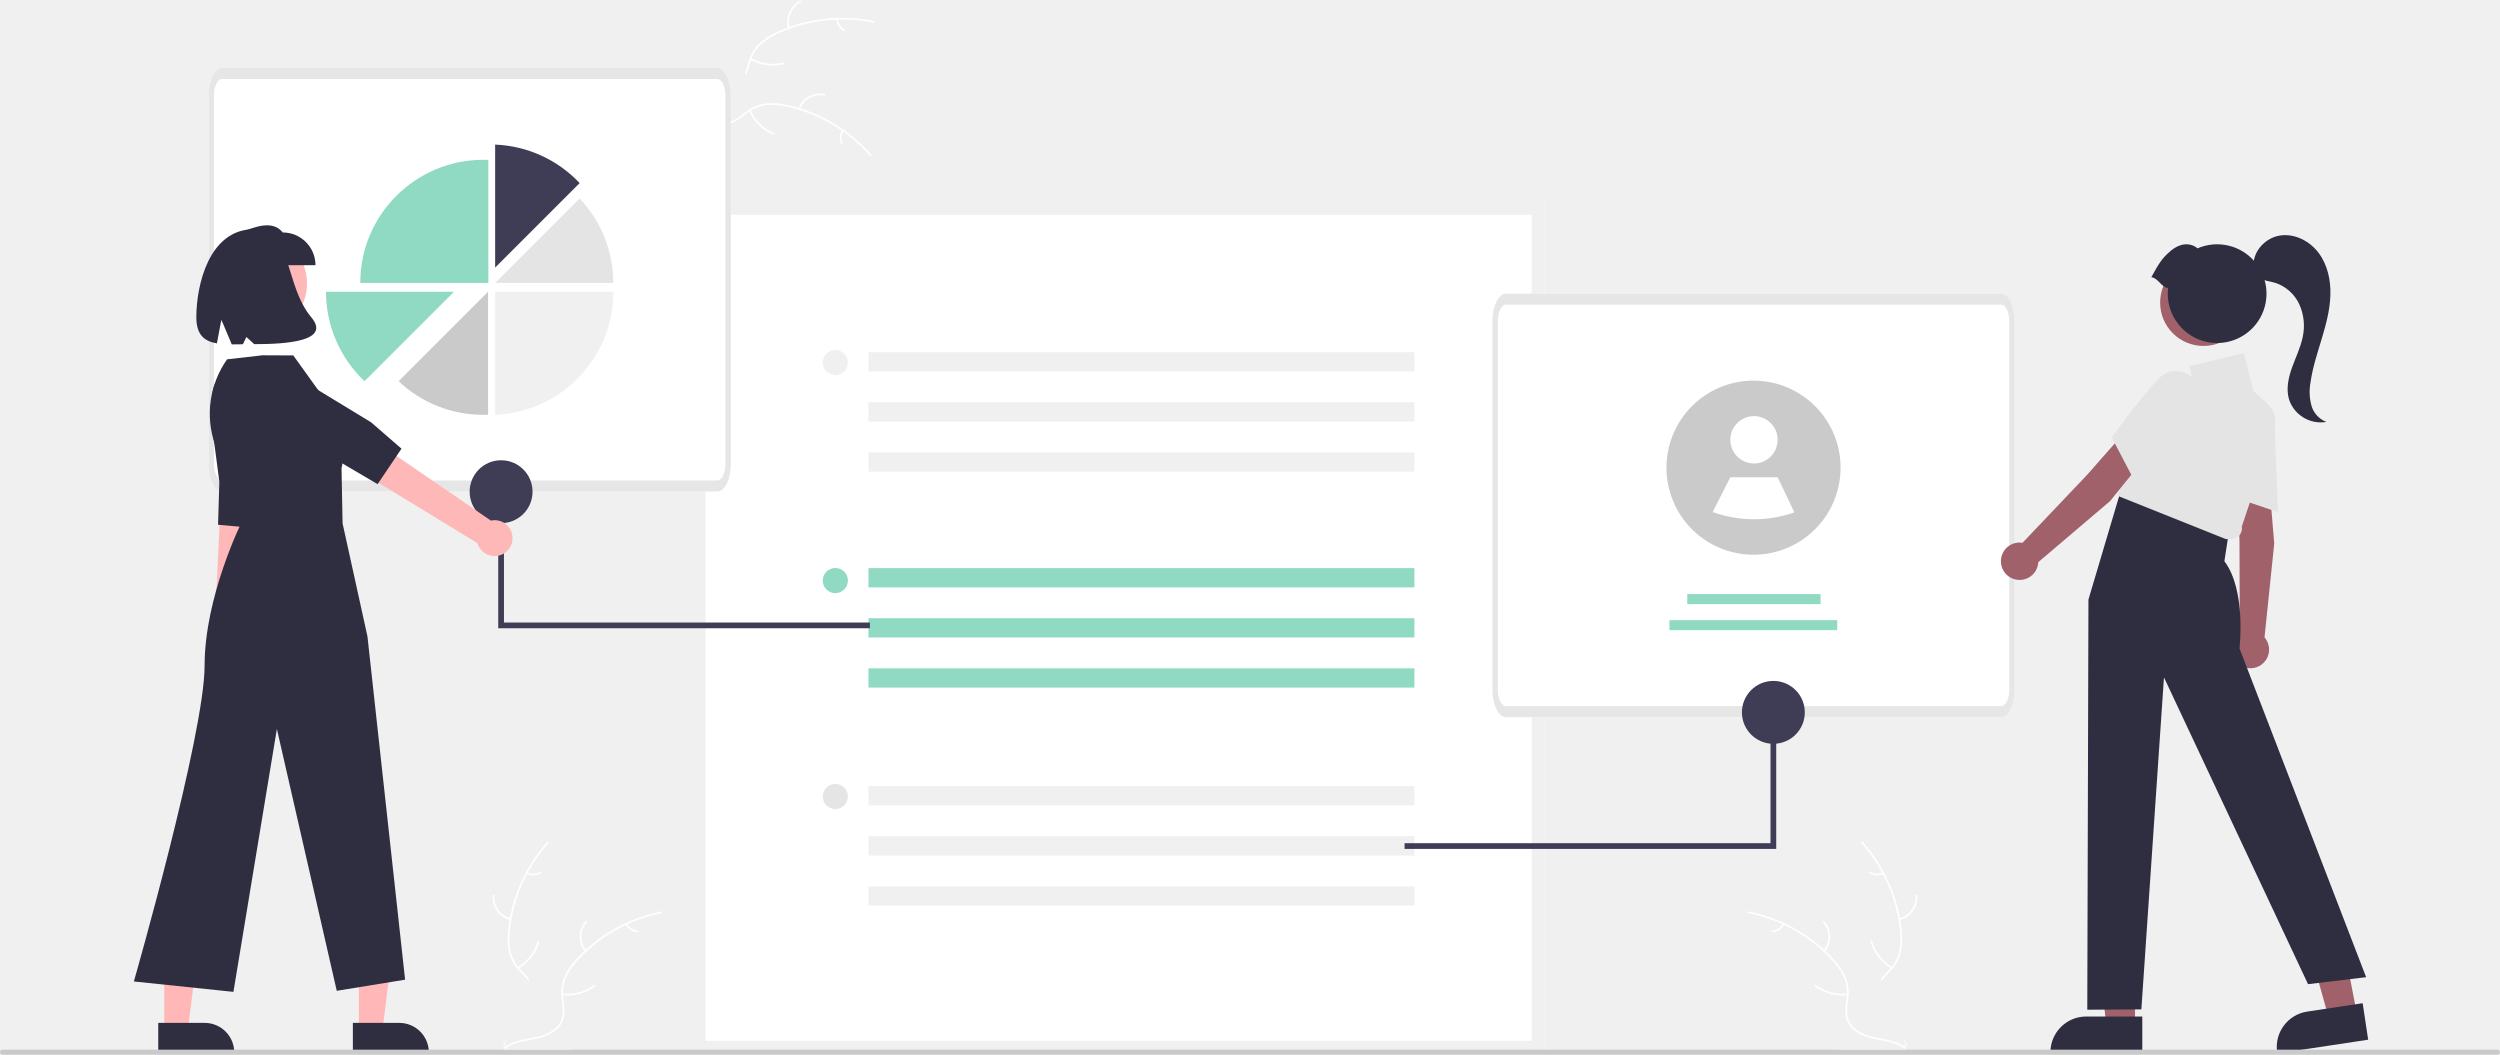
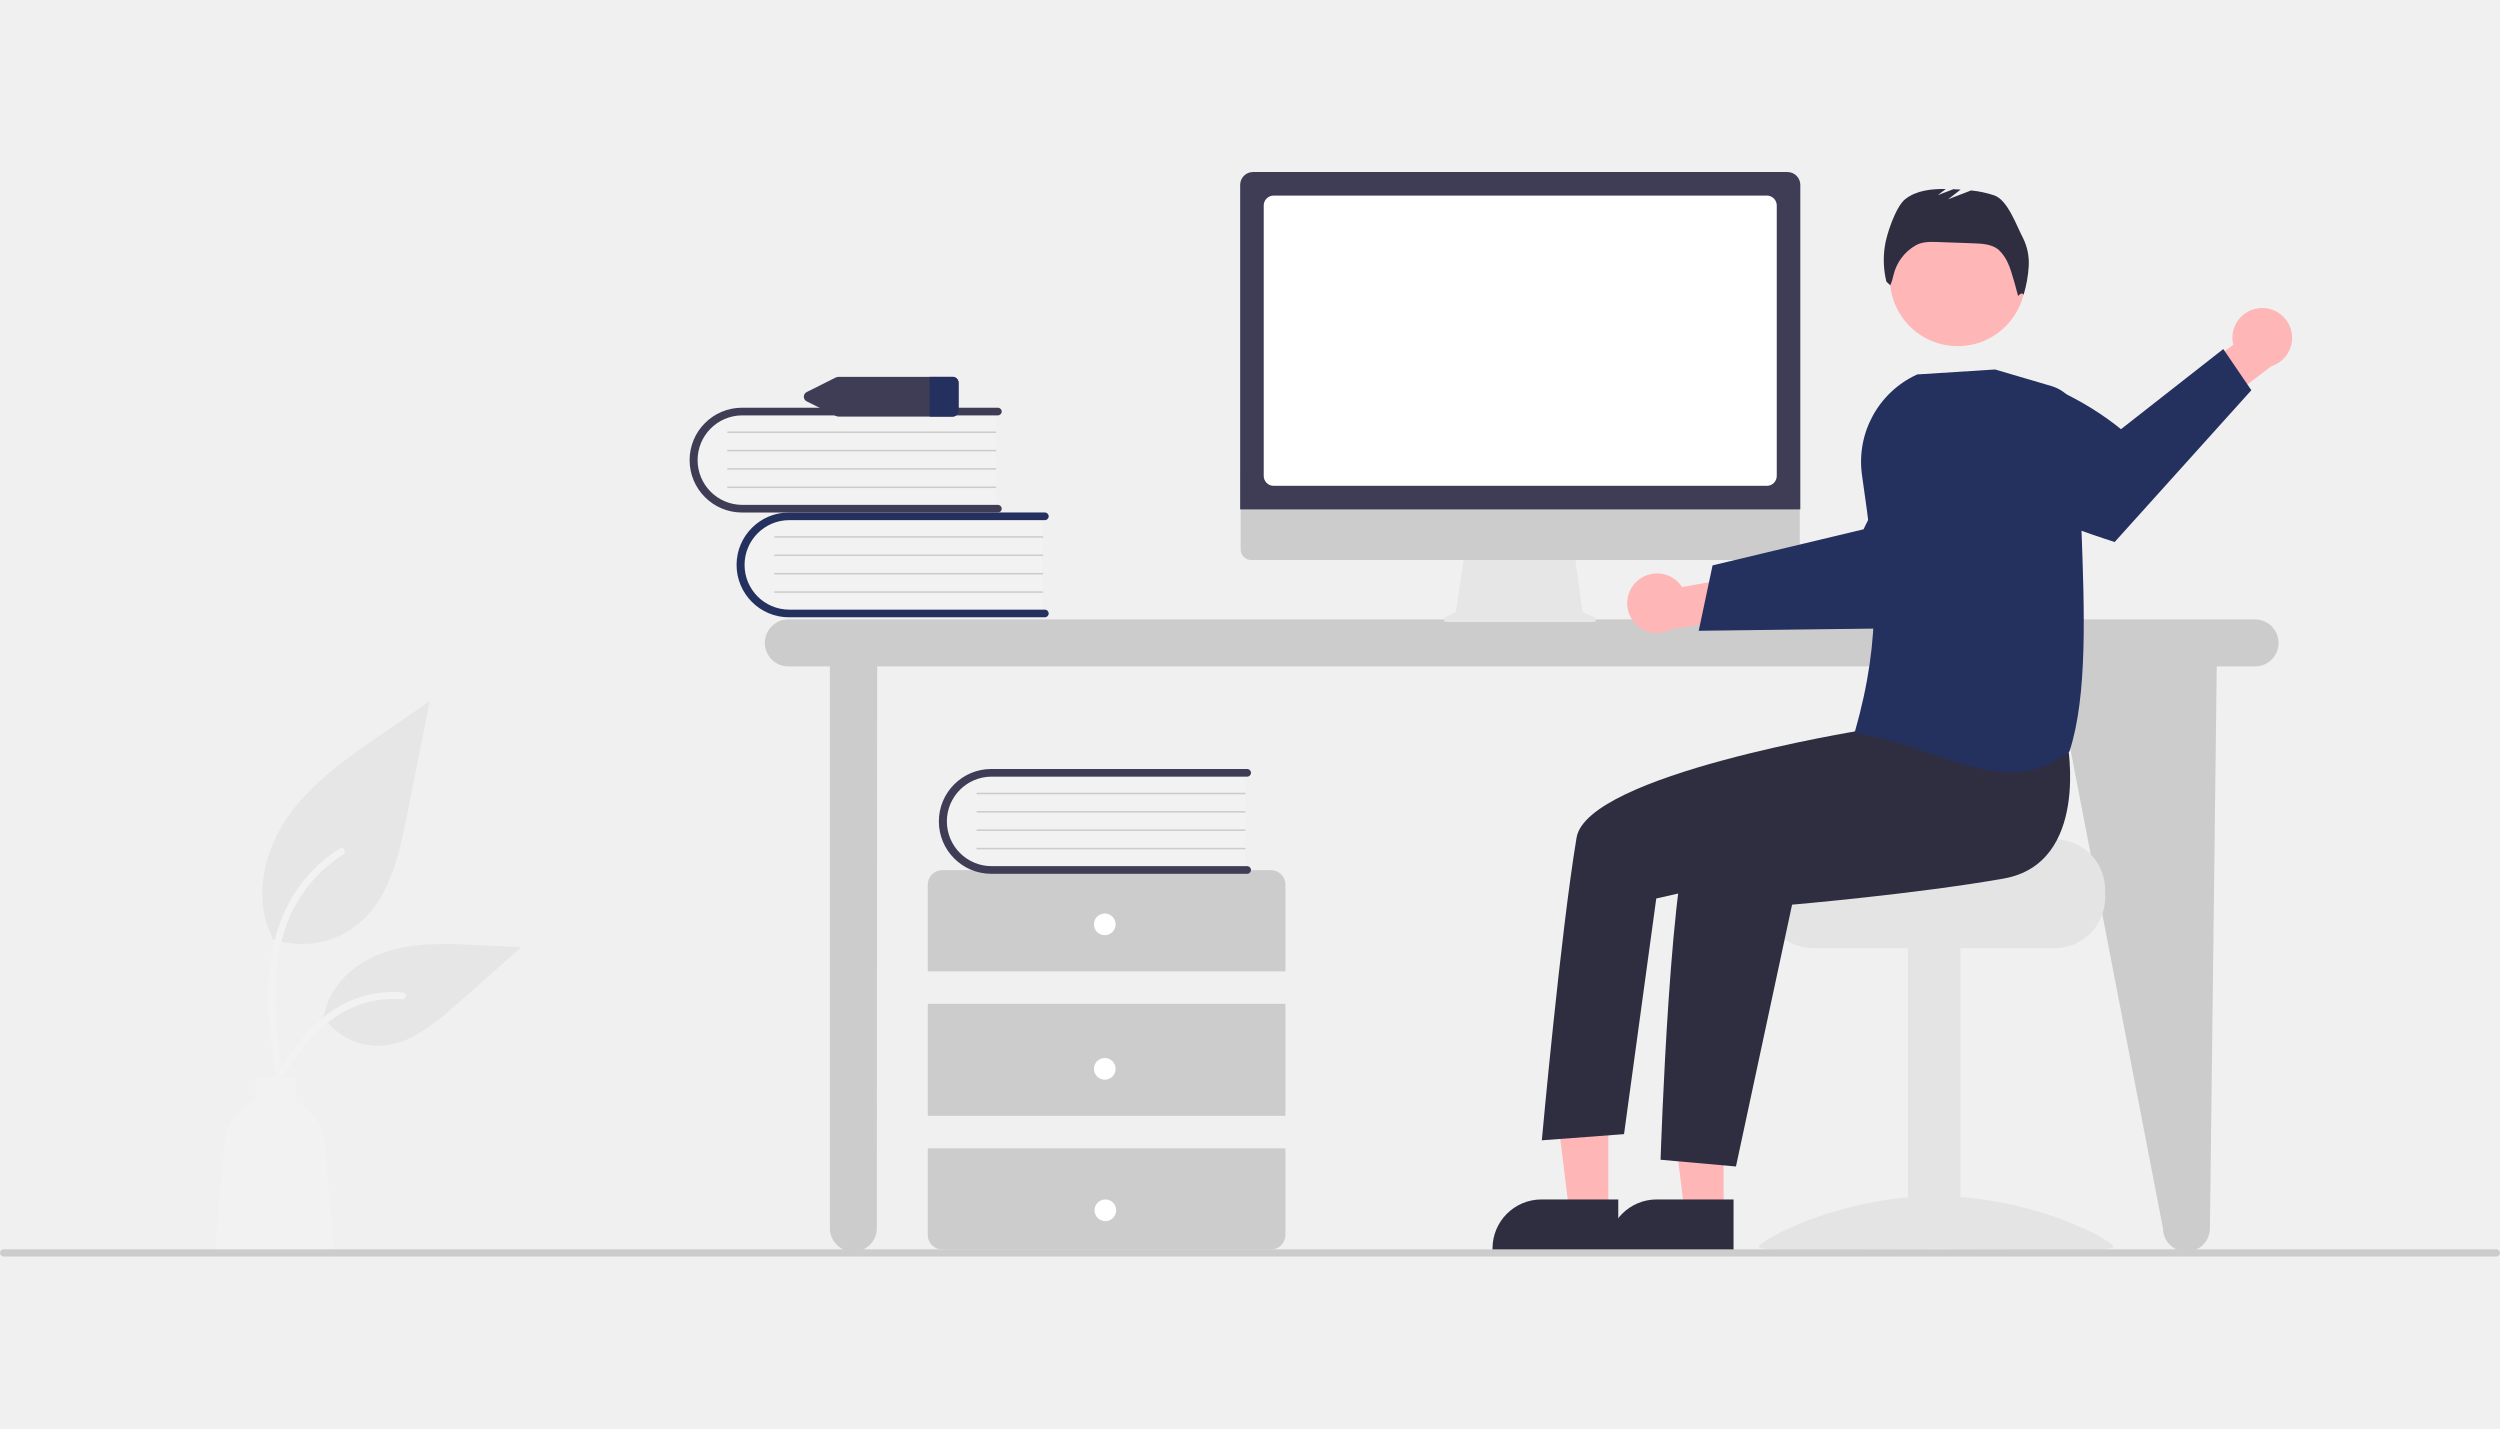
- <svg xmlns="http://www.w3.org/2000/svg" id="b54b47cf-9e38-428f-9cf7-3883409fb3f7" data-name="Layer 1" width="997" height="420.619" viewBox="0 0 997 420.619">
-   <path d="M405.689,243.604c14.478-6.132,32.627-5.457,44.472,4.882a72.442,72.442,0,0,0-43.053,24.903c-4.209,5.076-8.363,11.16-14.836,12.418-4.028.783-8.235-.565-11.674-2.804-3.438-2.239-6.237-5.312-8.995-8.35l-.96-.356C379.902,261.588,391.211,249.735,405.689,243.604Z" transform="translate(-101.5 -239.6907)" fill="#f0f0f0" />
-   <path d="M449.98,248.761a61.918,61.918,0,0,0-37.872,4.121,26.664,26.664,0,0,0-7.075,4.442,15.293,15.293,0,0,0-4.236,6.844c-.772,2.427-1.281,4.999-2.63,7.196a9.364,9.364,0,0,1-6.388,4.223c-3.231.618-6.491.037-9.66-.641-3.518-.753-7.16-1.591-10.736-.708-.433.107-.574-.572-.141-.678,6.222-1.536,12.239,1.885,18.465,1.577,2.905-.144,5.784-1.164,7.524-3.611,1.521-2.139,2.048-4.791,2.809-7.255a16.319,16.319,0,0,1,3.893-6.846,24.65,24.65,0,0,1,6.878-4.698,60.072,60.072,0,0,1,17.999-5.341,63.016,63.016,0,0,1,21.392.718c.436.09.212.747-.22.657Z" transform="translate(-101.5 -239.6907)" fill="#fff" />
-   <path d="M415.831,250.944a9.29,9.29,0,0,1,4.884-10.993c.402-.192.72.424.317.617a8.602,8.602,0,0,0-4.522,10.235c.128.427-.551.566-.678.141Z" transform="translate(-101.5 -239.6907)" fill="#fff" />
-   <path d="M401.026,262.886a17.905,17.905,0,0,0,12.93,1.759c.434-.105.574.573.141.678a18.624,18.624,0,0,1-13.451-1.858c-.39-.219-.008-.797.38-.58Z" transform="translate(-101.5 -239.6907)" fill="#fff" />
-   <path d="M435.681,247.289a5.258,5.258,0,0,0,2.714,4.187c.392.213.01.792-.38.58a5.893,5.893,0,0,1-3.012-4.625.358.358,0,0,1,.269-.41.348.348,0,0,1,.41.269Z" transform="translate(-101.5 -239.6907)" fill="#fff" />
-   <path d="M448.744,301.702c-.249-.126-.497-.253-.751-.376a69.251,69.251,0,0,0-10.417-4.204c-.275-.091-.556-.179-.833-.261a73.005,73.005,0,0,0-26.726-2.859,70.898,70.898,0,0,0-10.642,1.669c-4.833,1.14-9.984,2.761-14.77,2.252a12.161,12.161,0,0,1-1.487-.235l-12.833-22.19c-.004-.065-.013-.127-.017-.193l-.553-.863c.178-.055.363-.109.54-.164.103-.032.209-.06.311-.092.069-.02.139-.04.201-.062.023-.007.046-.013.064-.017.062-.022.121-.036.178-.055q1.553-.452,3.117-.884c.005-.003.005-.003.013-.001a104.245,104.245,0,0,1,24.329-3.936c.246-.007.497-.017.749-.014a67.652,67.652,0,0,1,11.021.646,59.809,59.809,0,0,1,5.938,1.167,49.734,49.734,0,0,1,14.301,6.106c8.805,5.529,15.744,13.812,18.096,23.802C448.632,301.192,448.689,301.443,448.744,301.702Z" transform="translate(-101.5 -239.6907)" fill="#f0f0f0" />
-   <path d="M448.434,301.815a61.918,61.918,0,0,0-32.72-19.511,26.664,26.664,0,0,0-8.324-.713,15.293,15.293,0,0,0-7.503,2.914c-2.078,1.473-4.033,3.22-6.432,4.162a9.364,9.364,0,0,1-7.643-.474c-2.952-1.452-5.206-3.878-7.327-6.328-2.356-2.719-4.759-5.581-8.146-7.029-.41-.175-.114-.802.296-.627,5.893,2.519,8.637,8.874,13.794,12.376,2.406,1.634,5.319,2.553,8.181,1.647,2.503-.792,4.52-2.592,6.611-4.101a16.319,16.319,0,0,1,7.23-3.123,24.65,24.65,0,0,1,8.321.39,60.072,60.072,0,0,1,17.587,6.572,63.016,63.016,0,0,1,16.648,13.453c.293.334-.28.724-.572.392Z" transform="translate(-101.5 -239.6907)" fill="#fff" />
-   <path d="M419.854,282.998a9.29,9.29,0,0,1,10.518-5.837c.437.089.319.772-.118.683a8.602,8.602,0,0,0-9.773,5.45c-.155.418-.781.12-.627-.296Z" transform="translate(-101.5 -239.6907)" fill="#fff" />
-   <path d="M400.843,283.619a17.905,17.905,0,0,0,9.265,9.189c.41.177.114.803-.296.627a18.624,18.624,0,0,1-9.621-9.582c-.18-.409.474-.641.652-.234Z" transform="translate(-101.5 -239.6907)" fill="#fff" />
-   <path d="M437.904,292.03a5.258,5.258,0,0,0-.354,4.977c.185.407-.469.638-.652.234a5.893,5.893,0,0,1,.38-5.507.358.358,0,0,1,.461-.166.348.348,0,0,1,.166.461Z" transform="translate(-101.5 -239.6907)" fill="#fff" />
-   <polygon points="851.45 409.096 840.089 409.096 834.684 365.272 851.452 365.273 851.45 409.096" fill="#a0616a" />
-   <path d="M955.848,659.8l-36.635-.001v-.463a14.26,14.26,0,0,1,14.259-14.259h.001l22.375.001Z" transform="translate(-101.5 -239.6907)" fill="#2f2e41" />
-   <polygon points="939.916 404.178 928.682 405.876 916.787 363.353 931.514 360.847 939.916 404.178" fill="#a0616a" />
-   <path d="M1045.927,654.325l-36.223,5.475-.069-.458a14.26,14.26,0,0,1,11.967-16.23l.001-0,22.124-3.344Z" transform="translate(-101.5 -239.6907)" fill="#2f2e41" />
-   <path d="M717.34,659.8H377.849v-339.491H717.34Z" transform="translate(-101.5 -239.6907)" fill="#fff" />
-   <path d="M717.34,659.8H377.849v-339.491H717.34Zm-334.475-5.016H712.324V325.325H382.865Z" transform="translate(-101.5 -239.6907)" fill="#f0f0f0" />
-   <rect x="346.347" y="226.561" width="217.726" height="7.686" fill="#90dac3" />
-   <rect x="346.347" y="246.545" width="217.726" height="7.686" fill="#90dac3" />
-   <rect x="346.347" y="266.528" width="217.726" height="7.686" fill="#90dac3" />
-   <circle cx="333.131" cy="231.53" r="5.016" fill="#90dac3" />
-   <rect x="346.347" y="140.454" width="217.726" height="7.686" fill="#f0f0f0" />
-   <rect x="346.347" y="160.437" width="217.726" height="7.686" fill="#f0f0f0" />
-   <rect x="346.347" y="180.421" width="217.726" height="7.686" fill="#f0f0f0" />
-   <circle cx="333.131" cy="144.587" r="5.016" fill="#f0f0f0" />
-   <rect x="346.347" y="313.505" width="217.726" height="7.686" fill="#f0f0f0" />
-   <rect x="346.347" y="333.488" width="217.726" height="7.686" fill="#f0f0f0" />
-   <rect x="346.347" y="353.471" width="217.726" height="7.686" fill="#f0f0f0" />
-   <circle cx="333.131" cy="317.638" r="5.016" fill="#e5e5e5" />
-   <path id="a663a212-5a7a-4ecb-8a2f-6fa6ae0edb66" data-name="Path 138" d="M899.578,525.691H702.044c-2.959-.008-5.358-4.913-5.362-10.97V367.766c0-6.056,2.402-10.96,5.362-10.97H899.578c2.959.008,5.358,4.913,5.362,10.97V514.719C904.936,520.775,902.533,525.683,899.578,525.691Z" transform="translate(-101.5 -239.6907)" fill="#fff" />
-   <path id="a98f1666-d830-4ea5-aaaf-8bede3f0142e" data-name="Path 138" d="M899.578,525.691H702.044c-2.959-.008-5.358-4.913-5.362-10.97V367.766c0-6.056,2.402-10.96,5.362-10.97H899.578c2.959.008,5.358,4.913,5.362,10.97V514.719C904.936,520.775,902.533,525.683,899.578,525.691ZM702.044,361.184c-1.776,0-3.215,2.949-3.218,6.582v146.953c0,3.633,1.441,6.579,3.218,6.582H899.578c1.776,0,3.215-2.948,3.218-6.582V367.766c0-3.633-1.441-6.579-3.218-6.582Z" transform="translate(-101.5 -239.6907)" fill="#e6e6e6" />
-   <rect x="672.885" y="236.928" width="53.171" height="3.996" fill="#90dac3" />
-   <rect x="665.77" y="247.313" width="66.916" height="3.996" fill="#90dac3" />
-   <path d="M835.529,426.205a34.731,34.731,0,0,1-51.18,30.575l-.007-.007a34.72,34.72,0,1,1,51.187-30.569Z" transform="translate(-101.5 -239.6907)" fill="#cacaca" />
-   <circle cx="699.488" cy="175.391" r="9.438" fill="#fff" />
-   <path d="M817.103,444.021a48.645,48.645,0,0,1-32.577-.126l-.007-.005,7.031-13.879h18.876Z" transform="translate(-101.5 -239.6907)" fill="#fff" />
-   <polygon points="560.144 338.547 708.36 338.547 708.36 273.559 706.079 273.559 706.079 336.266 560.144 336.266 560.144 338.547" fill="#3f3d56" />
-   <circle cx="707.22" cy="284.089" r="12.541" fill="#3f3d56" />
-   <path id="afd00def-263c-4571-9f5d-7c41b30310dc" data-name="Path 138" d="M387.578,435.691H190.044c-2.959-.008-5.358-4.913-5.362-10.97V277.766c0-6.056,2.402-10.96,5.362-10.97H387.578c2.959.008,5.358,4.913,5.362,10.97V424.719C392.936,430.775,390.533,435.683,387.578,435.691Z" transform="translate(-101.5 -239.6907)" fill="#fff" />
-   <path id="e92130d0-80d8-429c-a3ca-73c1ffe05a6e" data-name="Path 138" d="M387.578,435.691H190.044c-2.959-.008-5.358-4.913-5.362-10.97V277.766c0-6.056,2.402-10.96,5.362-10.97H387.578c2.959.008,5.358,4.913,5.362,10.97V424.719C392.936,430.775,390.533,435.683,387.578,435.691ZM190.044,271.184c-1.776,0-3.215,2.949-3.218,6.582v146.953c0,3.633,1.441,6.579,3.218,6.582H387.578c1.776,0,3.215-2.948,3.218-6.582V277.766c0-3.633-1.441-6.579-3.218-6.582Z" transform="translate(-101.5 -239.6907)" fill="#e6e6e6" />
-   <path d="M332.664,312.705a48.949,48.949,0,0,0-33.701-15.35v49.051Z" transform="translate(-101.5 -239.6907)" fill="#3f3d56" />
-   <path d="M332.664,318.813l-33.701,33.701h47.098A48.923,48.923,0,0,0,332.664,318.813Z" transform="translate(-101.5 -239.6907)" fill="#e4e4e4" />
-   <path d="M346.111,356.038a49.226,49.226,0,0,1-.845,9.113c-.044.238-.09.473-.138.709a48.694,48.694,0,0,1-5.682,14.889c-.143.248-.291.495-.44.738v.002A49.246,49.246,0,0,1,329.148,393.152c-.192.168-.384.333-.578.495a48.88,48.88,0,0,1-29.608,11.441V356.038Z" transform="translate(-101.5 -239.6907)" fill="#f0f0f0" />
-   <path d="M294.198,405.131c.652,0,1.3-.017,1.946-.042v-49.053l-35.673,35.673A48.924,48.924,0,0,0,294.198,405.131Z" transform="translate(-101.5 -239.6907)" fill="#cacaca" />
-   <path d="M294.265,303.419a49.094,49.094,0,0,0-49.094,49.094h51.091V303.463C295.599,303.437,294.934,303.419,294.265,303.419Z" transform="translate(-101.5 -239.6907)" fill="#90dac3" />
-   <path d="M282.552,356.038l-10.322,10.322-.338.338-.007.007-9.001,8.999-.342.342-9.725,9.725-.342.342v.002l-5.597,5.594a48.953,48.953,0,0,1-15.368-35.671Z" transform="translate(-101.5 -239.6907)" fill="#90dac3" />
-   <polygon points="346.913 250.547 198.698 250.547 198.698 185.559 200.978 185.559 200.978 248.266 346.913 248.266 346.913 250.547" fill="#3f3d56" />
-   <circle cx="199.838" cy="196.089" r="12.541" fill="#3f3d56" />
-   <path d="M1006.385,431.608l-12.615,3.305.839,20.453.104,37.238a7.463,7.463,0,1,0,9.877,1.241l3.877-37.374Z" transform="translate(-101.5 -239.6907)" fill="#a0616a" />
-   <path d="M1009.915,443.906l-18.439-6.209-.043-.278c-.027-.175-2.732-17.639-2.699-29.62a9.18,9.18,0,0,1,3.06-7.099,9.628,9.628,0,0,1,10.422-1.676,10.298,10.298,0,0,1,6.366,9.158Z" transform="translate(-101.5 -239.6907)" fill="#e4e4e4" />
-   <path d="M975.611,442.192l-28.203-7.3-13.037,43.907-.463,163.569,21.567-.135,9.015-132.389,57.458,122.329,23.168-2.78L994.609,498.26s2.78-23.168-6.024-34.753l1.853-12.048Z" transform="translate(-101.5 -239.6907)" fill="#2f2e41" />
-   <path d="M991.274,454.703l-2.134-.033-43.341-17.324,20.735-46.181,9.844,1.789-1.792-7.169,21.752-5.317,3.785,15.138,5.585,5.076a9.819,9.819,0,0,1,2.708,10.363l-12.864,38.594a4.337,4.337,0,0,1-4.276,5.064Z" transform="translate(-101.5 -239.6907)" fill="#e4e4e4" />
-   <path d="M958.679,420.123l-11.402-6.329-13.527,15.363-25.658,26.988a7.463,7.463,0,1,0,6.281,7.722l28.63-24.335Z" transform="translate(-101.5 -239.6907)" fill="#a0616a" />
-   <path d="M952.732,431.451l-9.037-17.23.161-.231c.101-.145,10.215-14.638,18.518-23.275a9.18,9.18,0,0,1,7.117-3.017,9.633,9.633,0,0,1,8.691,5.99,10.297,10.297,0,0,1-1.727,11.018Z" transform="translate(-101.5 -239.6907)" fill="#e4e4e4" />
-   <circle cx="878.743" cy="120.678" r="17.283" fill="#a0616a" />
-   <path d="M959.446,350.235c2.906-5.203,4.018-7.376,7.766-10.54,3.314-2.798,7.39-3.62,10.677-.969a19.688,19.688,0,1,1-11.88,18.072,19.851,19.851,0,0,1,.134-2.226C963.286,354.171,962.304,350.636,959.446,350.235Z" transform="translate(-101.5 -239.6907)" fill="#2f2e41" />
-   <path d="M195.092,501.322a6.492,6.492,0,0,0,1.546-9.835l8.437-84.666-14.088.935-3.903,83.37a6.528,6.528,0,0,0,8.008,10.196Z" transform="translate(-101.5 -239.6907)" fill="#ffb8b8" />
-   <path d="M185.279,403.686l3.694,28.072-.513,17.205,15.495,1.419,3.105-14.31,1.711-37.884a11.305,11.305,0,0,0-9.988-11.74h0a11.305,11.305,0,0,0-12.513,9.747Z" transform="translate(-101.5 -239.6907)" fill="#2f2e41" />
-   <polygon points="143.119 410.998 152.518 410.998 156.989 374.744 143.117 374.744 143.119 410.998" fill="#ffb7b7" />
-   <path d="M242.221,647.62l18.511-.001h.001a11.797,11.797,0,0,1,11.796,11.796v.383l-30.307.001Z" transform="translate(-101.5 -239.6907)" fill="#2f2e41" />
-   <polygon points="65.508 410.998 74.907 410.998 79.378 374.744 65.506 374.744 65.508 410.998" fill="#ffb7b7" />
-   <path d="M164.61,647.62l18.511-.001h.001a11.797,11.797,0,0,1,11.796,11.796v.383l-30.307.001Z" transform="translate(-101.5 -239.6907)" fill="#2f2e41" />
-   <circle cx="102.058" cy="113.036" r="20.378" fill="#ffb8b8" />
-   <path d="M206.191,381.378l-14.142,1.616,0,0a37.633,37.633,0,0,0-4.812,33.982l10.671,30.87s-14.813,29.696-14.813,57.268-28.211,125.988-28.211,125.988L194.593,635.244l17.327-104.841,23.877,104.419,27.258-4.437L248.041,493.48l-9.92-45.061-.423-21.975s4.218-16.489-6.339-27.046l-12.889-17.96Z" transform="translate(-101.5 -239.6907)" fill="#2f2e41" />
-   <path d="M305.888,453.971a7.114,7.114,0,0,0-8.635-6.665l-76.902-52.697-6.522,14.028L291.875,456.296a7.152,7.152,0,0,0,14.013-2.324Z" transform="translate(-101.5 -239.6907)" fill="#ffb8b8" />
-   <path d="M206.912,411.977l28.917,11.236,16.26,9.554,9.524-14.14-12.113-10.52-35.497-21.596a12.387,12.387,0,0,0-16.54,3.414l0,0a12.387,12.387,0,0,0,2.775,17.156Z" transform="translate(-101.5 -239.6907)" fill="#2f2e41" />
-   <path d="M227.313,345.449H197.367V332.396c6.573-2.611,13.004-4.832,16.892,0a13.053,13.053,0,0,1,13.053,13.053Z" transform="translate(-101.5 -239.6907)" fill="#2f2e41" />
-   <path d="M202.709,331.092c-17.902.079-22.913,22.439-22.913,35.099,0,7.06,3.193,9.585,8.21,10.439l1.772-9.45,4.15,9.856c1.409.007,2.89-.02,4.425-.049l1.407-2.897,3.138,2.845c12.567.019,30.829-1.103,22.724-10.745C214.764,353.274,218.313,331.023,202.709,331.092Z" transform="translate(-101.5 -239.6907)" fill="#2f2e41" />
-   <path d="M1023.278,401.362a20.994,20.994,0,0,1-.346-9.178c.835-5.886,2.713-11.563,4.432-17.254,1.718-5.691,3.293-11.494,3.492-17.435.198-5.941-1.09-12.1-4.632-16.874-3.543-4.774-9.583-7.902-15.459-7.004-5.615.858-10.518,5.922-10.547,11.541-1.005,1.819.293,4.302,2.142,5.381,1.939,1.131,4.277,1.282,6.428,1.925a16.115,16.115,0,0,1,9.657,8.547,20.834,20.834,0,0,1,1.4,12.977c-.847,4.229-2.796,8.142-4.256,12.2-1.461,4.058-2.438,8.513-1.264,12.663a13.336,13.336,0,0,0,14.946,9.107A9.846,9.846,0,0,1,1023.278,401.362Z" transform="translate(-101.5 -239.6907)" fill="#2f2e41" />
-   <path d="M1097.5,660.309h-995a1,1,0,0,1,0-2h995a1,1,0,0,1,0,2Z" transform="translate(-101.5 -239.6907)" fill="#cacaca" />
-   <path d="M870.464,611.694c-1.94-15.603-11.61-30.976-26.49-36.054a72.442,72.442,0,0,1-.004,49.736c-2.287,6.185-5.474,12.826-3.323,19.06,1.338,3.879,4.612,6.846,8.271,8.702,3.66,1.856,7.721,2.74,11.731,3.607l.789.653C867.806,643.021,872.404,627.297,870.464,611.694Z" transform="translate(-101.5 -239.6907)" fill="#f0f0f0" />
-   <path d="M843.826,575.935a61.918,61.918,0,0,1,15.393,34.848,26.664,26.664,0,0,1-.303,8.349,15.293,15.293,0,0,1-3.804,7.093c-1.714,1.884-3.686,3.612-4.913,5.879a9.364,9.364,0,0,0-.457,7.644c1.083,3.106,3.218,5.638,5.391,8.041,2.413,2.668,4.962,5.402,5.988,8.94.124.429.782.211.658-.217-1.785-6.155-7.76-9.651-10.609-15.195-1.33-2.587-1.888-5.59-.641-8.321,1.09-2.388,3.122-4.172,4.874-6.064a16.319,16.319,0,0,0,3.977-6.797,24.65,24.65,0,0,0,.623-8.306,60.071,60.071,0,0,0-4.387-18.255,63.016,63.016,0,0,0-11.331-18.159c-.296-.332-.753.19-.459.52Z" transform="translate(-101.5 -239.6907)" fill="#fff" />
-   <path d="M859.032,606.589a9.29,9.29,0,0,0,7.071-9.731c-.035-.444-.728-.41-.692.035a8.602,8.602,0,0,1-6.596,9.039c-.434.103-.214.761.217.658Z" transform="translate(-101.5 -239.6907)" fill="#fff" />
-   <path d="M856.107,625.384a17.905,17.905,0,0,1-7.996-10.312c-.126-.428-.784-.21-.658.217a18.624,18.624,0,0,0,8.342,10.714c.384.228.694-.392.312-.619Z" transform="translate(-101.5 -239.6907)" fill="#fff" />
-   <path d="M852.259,587.576a5.258,5.258,0,0,1-4.983-.253c-.381-.233-.69.388-.312.619a5.892,5.892,0,0,0,5.512.292.358.358,0,0,0,.22-.438.348.348,0,0,0-.438-.22Z" transform="translate(-101.5 -239.6907)" fill="#fff" />
-   <path d="M798.616,603.509c.234.152.468.304.702.462a69.252,69.252,0,0,1,8.854,6.913c.216.193.433.392.643.591a73.006,73.006,0,0,1,15.855,21.704,70.897,70.897,0,0,1,3.884,10.048c1.433,4.755,2.608,10.024,5.445,13.914a12.163,12.163,0,0,0,.948,1.17h25.634c.058-.029.117-.053.175-.082l1.023.047c-.041-.181-.088-.368-.129-.55-.023-.105-.053-.211-.076-.316-.017-.07-.035-.14-.047-.205-.006-.023-.012-.047-.017-.064-.012-.064-.029-.123-.041-.181q-.386-1.57-.795-3.141c0-.006,0-.006-.006-.012a104.244,104.244,0,0,0-8.773-23.031c-.117-.216-.234-.439-.363-.655a67.653,67.653,0,0,0-6.077-9.217,59.811,59.811,0,0,0-3.983-4.556,49.734,49.734,0,0,0-12.446-9.323c-9.194-4.854-19.838-6.714-29.664-3.749C799.113,603.351,798.867,603.427,798.616,603.509Z" transform="translate(-101.5 -239.6907)" fill="#f0f0f0" />
-   <path d="M798.674,603.834a61.918,61.918,0,0,1,33.271,18.556,26.664,26.664,0,0,1,4.784,6.849,15.293,15.293,0,0,1,1.234,7.954c-.235,2.536-.769,5.103-.383,7.652a9.364,9.364,0,0,0,4.237,6.379c2.735,1.828,5.963,2.564,9.146,3.175,3.533.678,7.214,1.326,10.163,3.533.357.267.751-.303.395-.57-5.131-3.84-12.006-3.034-17.619-5.745-2.619-1.265-4.873-3.327-5.522-6.257-.567-2.563-.019-5.21.241-7.776a16.319,16.319,0,0,0-.917-7.822,24.65,24.65,0,0,0-4.503-7.007A60.072,60.072,0,0,0,818.707,610.82a63.016,63.016,0,0,0-19.98-7.677c-.436-.087-.487.605-.053.691Z" transform="translate(-101.5 -239.6907)" fill="#fff" />
-   <path d="M829.271,619.154a9.29,9.29,0,0,0-.213-12.027c-.296-.334-.828.11-.532.444a8.602,8.602,0,0,1,.175,11.188c-.284.344.287.736.57.395Z" transform="translate(-101.5 -239.6907)" fill="#fff" />
-   <path d="M838.251,635.922a17.905,17.905,0,0,1-12.593-3.42c-.358-.266-.752.304-.395.57a18.624,18.624,0,0,0,13.111,3.532c.444-.049.318-.731-.124-.682Z" transform="translate(-101.5 -239.6907)" fill="#fff" />
-   <path d="M812.415,608.051a5.258,5.258,0,0,1-4.131,2.798c-.444.044-.318.725.124.682a5.893,5.893,0,0,0,4.577-3.085.358.358,0,0,0-.088-.482.348.348,0,0,0-.482.088Z" transform="translate(-101.5 -239.6907)" fill="#fff" />
-   <path d="M293.594,611.694c1.94-15.603,11.61-30.976,26.49-36.054a72.442,72.442,0,0,0,.004,49.736c2.287,6.185,5.474,12.826,3.323,19.06-1.338,3.879-4.612,6.846-8.271,8.702-3.66,1.856-7.721,2.74-11.731,3.607l-.789.653C296.252,643.021,291.653,627.297,293.594,611.694Z" transform="translate(-101.5 -239.6907)" fill="#f0f0f0" />
-   <path d="M320.232,575.935A61.918,61.918,0,0,0,304.839,610.783a26.664,26.664,0,0,0,.303,8.349,15.293,15.293,0,0,0,3.804,7.093c1.714,1.884,3.686,3.612,4.913,5.879a9.364,9.364,0,0,1,.457,7.644c-1.083,3.106-3.217,5.638-5.391,8.041-2.413,2.668-4.962,5.402-5.988,8.94-.124.429-.782.211-.658-.217,1.785-6.155,7.76-9.651,10.609-15.195,1.33-2.587,1.888-5.59.641-8.321-1.09-2.388-3.122-4.172-4.874-6.064a16.319,16.319,0,0,1-3.977-6.797,24.65,24.65,0,0,1-.623-8.306,60.071,60.071,0,0,1,4.387-18.255,63.016,63.016,0,0,1,11.331-18.159c.296-.332.753.19.459.52Z" transform="translate(-101.5 -239.6907)" fill="#fff" />
-   <path d="M305.026,606.589a9.29,9.29,0,0,1-7.071-9.731c.035-.444.728-.41.692.035a8.602,8.602,0,0,0,6.596,9.039c.434.103.214.761-.217.658Z" transform="translate(-101.5 -239.6907)" fill="#fff" />
-   <path d="M307.951,625.384a17.905,17.905,0,0,0,7.996-10.312c.126-.428.784-.21.658.217a18.624,18.624,0,0,1-8.342,10.714c-.384.228-.694-.392-.312-.619Z" transform="translate(-101.5 -239.6907)" fill="#fff" />
-   <path d="M311.799,587.576a5.258,5.258,0,0,0,4.983-.253c.381-.233.69.388.312.619a5.892,5.892,0,0,1-5.512.292.358.358,0,0,1-.22-.438.348.348,0,0,1,.438-.22Z" transform="translate(-101.5 -239.6907)" fill="#fff" />
-   <path d="M365.441,603.509c-.234.152-.468.304-.702.462a69.251,69.251,0,0,0-8.854,6.913c-.216.193-.433.392-.643.591a73.005,73.005,0,0,0-15.855,21.704,70.897,70.897,0,0,0-3.884,10.048c-1.433,4.755-2.608,10.024-5.445,13.914a12.163,12.163,0,0,1-.948,1.17H303.476c-.058-.029-.117-.053-.175-.082l-1.023.047c.041-.181.088-.368.129-.55.023-.105.053-.211.076-.316.017-.07.035-.14.047-.205.006-.023.012-.047.017-.064.012-.064.029-.123.041-.181q.386-1.57.795-3.141c0-.006,0-.006.006-.012a104.244,104.244,0,0,1,8.773-23.031c.117-.216.234-.439.363-.655a67.652,67.652,0,0,1,6.077-9.217,59.806,59.806,0,0,1,3.983-4.556,49.734,49.734,0,0,1,12.446-9.323c9.194-4.854,19.838-6.714,29.664-3.749C364.944,603.351,365.19,603.427,365.441,603.509Z" transform="translate(-101.5 -239.6907)" fill="#f0f0f0" />
-   <path d="M365.384,603.834a61.918,61.918,0,0,0-33.271,18.556,26.664,26.664,0,0,0-4.784,6.849,15.293,15.293,0,0,0-1.234,7.954c.235,2.536.769,5.103.383,7.652a9.364,9.364,0,0,1-4.237,6.379c-2.735,1.828-5.963,2.564-9.146,3.175-3.533.678-7.214,1.326-10.163,3.533-.357.267-.751-.303-.395-.57,5.131-3.84,12.006-3.034,17.619-5.745,2.619-1.265,4.873-3.327,5.522-6.257.567-2.563.019-5.21-.241-7.776a16.319,16.319,0,0,1,.917-7.822,24.65,24.65,0,0,1,4.503-7.007,60.071,60.071,0,0,1,14.494-11.934,63.016,63.016,0,0,1,19.98-7.677c.436-.087.487.605.053.691Z" transform="translate(-101.5 -239.6907)" fill="#fff" />
-   <path d="M334.787,619.154a9.29,9.29,0,0,1,.213-12.027c.296-.334.828.11.532.444a8.602,8.602,0,0,0-.175,11.188c.284.344-.287.736-.57.395Z" transform="translate(-101.5 -239.6907)" fill="#fff" />
-   <path d="M325.806,635.922a17.905,17.905,0,0,0,12.593-3.42c.358-.266.752.304.395.57a18.624,18.624,0,0,1-13.111,3.532c-.444-.049-.318-.731.124-.682Z" transform="translate(-101.5 -239.6907)" fill="#fff" />
-   <path d="M351.642,608.051a5.258,5.258,0,0,0,4.131,2.798c.444.044.318.725-.124.682a5.892,5.892,0,0,1-4.577-3.085.358.358,0,0,1,.088-.482.348.348,0,0,1,.482.088Z" transform="translate(-101.5 -239.6907)" fill="#fff" />
+ <svg xmlns="http://www.w3.org/2000/svg" id="b19d21a7-7bc0-44bd-ab2a-ad7473c6bec7" data-name="Layer 1" width="700" height="400" viewBox="0 0 979.327 424.837">
+   <path d="M993.718,412.839H419.142a9.199,9.199,0,0,0,0,18.398H435.417V651.303a9.199,9.199,0,0,0,18.398,0l.14-220.065h461.156l42.52,220.065a9.199,9.199,0,1,0,18.398,0l2.676-220.065h15.014a9.199,9.199,0,0,0,0-18.398Z" transform="translate(-110.3366 -237.5817)" fill="#ccc" />
+   <path d="M518.737,371.85v38.955H421.141a19.489,19.489,0,1,1-1.355-38.955q.677-.024,1.355,0Z" transform="translate(-110.3366 -237.5817)" fill="#f2f2f2" />
+   <path d="M521.134,410.506a1.499,1.499,0,0,1-1.498,1.498H419.403a20.526,20.526,0,0,1,0-41.052H519.636a1.498,1.498,0,1,1,0,2.997H419.403a17.53,17.53,0,0,0,0,35.059H519.636A1.499,1.499,0,0,1,521.134,410.506Z" transform="translate(-110.3366 -237.5817)" fill="#24305e" />
+   <path d="M518.737,380.84H413.859a.3.3,0,0,1-.006-.599H518.737a.3.3,0,0,1,0,.599Z" transform="translate(-110.3366 -237.5817)" fill="#ccc" />
+   <path d="M518.737,388.032H413.859a.3.3,0,0,1-.006-.599H518.737a.3.3,0,0,1,0,.599Z" transform="translate(-110.3366 -237.5817)" fill="#ccc" />
+   <path d="M518.737,395.223H413.859a.3.3,0,0,1-.006-.599H518.737a.3.3,0,0,1,0,.599Z" transform="translate(-110.3366 -237.5817)" fill="#ccc" />
+   <path d="M518.737,402.415H413.859a.3.3,0,0,1-.006-.599H518.737a.3.3,0,0,1,0,.599Z" transform="translate(-110.3366 -237.5817)" fill="#ccc" />
+   <path d="M500.339,330.809v38.955H402.743a19.489,19.489,0,0,1-1.355-38.955q.677-.024,1.355,0Z" transform="translate(-110.3366 -237.5817)" fill="#f2f2f2" />
+   <path d="M502.737,369.464a1.499,1.499,0,0,1-1.498,1.498H401.005a20.526,20.526,0,0,1,0-41.052H501.239a1.498,1.498,0,1,1,0,2.997H401.005a17.53,17.53,0,0,0,0,35.059H501.239A1.499,1.499,0,0,1,502.737,369.464Z" transform="translate(-110.3366 -237.5817)" fill="#3f3d56" />
+   <path d="M500.339,339.799H395.461a.3.3,0,0,1-.006-.599H500.339a.3.3,0,0,1,0,.599Z" transform="translate(-110.3366 -237.5817)" fill="#ccc" />
+   <path d="M500.339,346.991H395.461a.3.3,0,0,1-.006-.599H500.339a.3.3,0,0,1,0,.599Z" transform="translate(-110.3366 -237.5817)" fill="#ccc" />
+   <path d="M500.339,354.182H395.461a.3.3,0,0,1-.006-.599H500.339a.3.3,0,0,1,0,.599Z" transform="translate(-110.3366 -237.5817)" fill="#ccc" />
+   <path d="M500.339,361.374H395.461a.3.3,0,0,1-.006-.599H500.339a.3.3,0,0,1,0,.599Z" transform="translate(-110.3366 -237.5817)" fill="#ccc" />
+   <path d="M613.874,550.683V516.718a5.661,5.661,0,0,0-5.661-5.661H479.428a5.661,5.661,0,0,0-5.661,5.661v33.965Z" transform="translate(-110.3366 -237.5817)" fill="#ccc" />
+   <rect x="363.431" y="325.839" width="140.106" height="43.872" fill="#ccc" />
+   <path d="M473.768,620.029V653.994a5.661,5.661,0,0,0,5.661,5.661H608.213a5.661,5.661,0,0,0,5.661-5.661V620.029Z" transform="translate(-110.3366 -237.5817)" fill="#ccc" />
+   <circle cx="432.776" cy="294.704" r="4.246" fill="#fff" />
+   <circle cx="432.776" cy="351.312" r="4.246" fill="#fff" />
+   <circle cx="433.004" cy="406.722" r="4.246" fill="#fff" />
+   <path d="M597.989,472.331v38.955H500.393a19.489,19.489,0,0,1-1.356-38.955q.678-.024,1.356,0Z" transform="translate(-110.3366 -237.5817)" fill="#f2f2f2" />
+   <path d="M600.386,510.986a1.499,1.499,0,0,1-1.498,1.498H498.655a20.526,20.526,0,0,1-.025-41.052H598.888a1.498,1.498,0,1,1,0,2.997H498.655a17.53,17.53,0,0,0,0,35.059H598.888A1.499,1.499,0,0,1,600.386,510.986Z" transform="translate(-110.3366 -237.5817)" fill="#3f3d56" />
+   <path d="M597.989,481.32H493.111a.3.3,0,0,1-.006-.599H597.989a.3.3,0,0,1,0,.599Z" transform="translate(-110.3366 -237.5817)" fill="#ccc" />
+   <path d="M597.989,488.512H493.111a.3.3,0,0,1-.006-.599H597.989a.3.3,0,0,1,0,.599Z" transform="translate(-110.3366 -237.5817)" fill="#ccc" />
+   <path d="M597.989,495.703H493.111a.3.3,0,0,1-.006-.599H597.989a.3.3,0,0,1,0,.599Z" transform="translate(-110.3366 -237.5817)" fill="#ccc" />
+   <path d="M597.989,502.895H493.111a.3.3,0,0,1-.006-.599H597.989a.3.3,0,0,1,0,.599Z" transform="translate(-110.3366 -237.5817)" fill="#ccc" />
+   <path d="M483.367,317.814H438.902a2.747,2.747,0,0,0-1.217.283l-11.223,5.618a2.045,2.045,0,0,0,0,3.764l11.223,5.618a2.747,2.747,0,0,0,1.217.283h44.466a2.334,2.334,0,0,0,2.463-2.165v-11.237A2.334,2.334,0,0,0,483.367,317.814Z" transform="translate(-110.3366 -237.5817)" fill="#3f3d56" />
+   <path d="M485.83,319.979v11.237a2.334,2.334,0,0,1-2.463,2.165h-8.859V317.814h8.859A2.334,2.334,0,0,1,485.83,319.979Z" transform="translate(-110.3366 -237.5817)" fill="#24305e" />
+   <path d="M216.781,537.993a35.34,35.34,0,0,0,34.126-6.011c11.953-10.032,15.7-26.56,18.749-41.864q4.509-22.633,9.019-45.266l-18.882,13.002c-13.579,9.35-27.464,18.999-36.866,32.542S209.421,522.426,216.975,537.08" transform="translate(-110.3366 -237.5817)" fill="#e6e6e6" />
+   <path d="M218.395,592.797c-1.911-13.921-3.876-28.02-2.536-42.09,1.191-12.496,5.003-24.7,12.764-34.707a57.736,57.736,0,0,1,14.813-13.423c1.481-.935,2.845,1.413,1.37,2.343a54.888,54.888,0,0,0-21.711,26.196c-4.727,12.023-5.486,25.128-4.671,37.9.493,7.723,1.537,15.396,2.589,23.059a1.406,1.406,0,0,1-.948,1.669,1.365,1.365,0,0,1-1.669-.948Z" transform="translate(-110.3366 -237.5817)" fill="#f2f2f2" />
+   <path d="M236.802,568.164a26.014,26.014,0,0,0,22.666,11.699c11.474-.545,21.04-8.553,29.651-16.156l25.47-22.488-16.857-.807c-12.122-.58-24.557-1.121-36.104,2.617s-22.195,12.735-24.306,24.686" transform="translate(-110.3366 -237.5817)" fill="#e6e6e6" />
+   <path d="M212.994,600.8c9.199-16.276,19.868-34.365,38.933-40.147A43.445,43.445,0,0,1,268.302,558.962c1.739.15,1.304,2.83-.431,2.68a40.361,40.361,0,0,0-26.133,6.914c-7.369,5.016-13.106,11.988-17.962,19.383-2.974,4.529-5.639,9.251-8.303,13.966-.852,1.507-3.341.419-2.479-1.105Z" transform="translate(-110.3366 -237.5817)" fill="#f2f2f2" />
+   <path d="M198.255,617.932a19.698,19.698,0,0,1,12.071-16.498v-9.41h15.782v9.706a19.688,19.688,0,0,1,11.414,16.202l3.711,43.138H194.544Z" transform="translate(-110.3366 -237.5817)" fill="#f2f2f2" />
+   <path d="M734.973,411.955l-4.695-1.977-3.221-23.536h-42.889l-3.491,23.439-4.2,2.1a.997.997,0,0,0,.446,1.89h57.663A.997.997,0,0,0,734.973,411.955Z" transform="translate(-110.3366 -237.5817)" fill="#e6e6e6" />
+   <path d="M811.19,389.574H600.507a4.174,4.174,0,0,1-4.165-4.174V355.691H815.354V385.4A4.174,4.174,0,0,1,811.19,389.574Z" transform="translate(-110.3366 -237.5817)" fill="#ccc" />
+   <path d="M815.575,369.732H596.15V242.613a5.037,5.037,0,0,1,5.032-5.032h209.361a5.038,5.038,0,0,1,5.032,5.032Z" transform="translate(-110.3366 -237.5817)" fill="#3f3d56" />
+   <path d="M802.469,360.506h-193.214a3.883,3.883,0,0,1-3.879-3.879V250.687a3.884,3.884,0,0,1,3.879-3.879h193.214a3.884,3.884,0,0,1,3.879,3.879V356.627A3.883,3.883,0,0,1,802.469,360.506Z" transform="translate(-110.3366 -237.5817)" fill="#fff" />
+   <path d="M751.58,397.887a11.616,11.616,0,0,1,17.666,2.272l26.134-4.646,6.697,15.193-36.999,6.043a11.679,11.679,0,0,1-13.499-18.862Z" transform="translate(-110.3366 -237.5817)" fill="#ffb6b6" />
+   <path d="M775.776,417.286l27.246-.34,3.449-.047,55.433-.698s15.053-14.361,28.161-29.146l-1.837-13.288A54.292,54.292,0,0,0,870.023,340.152C851.25,352.696,840.363,377.526,840.363,377.526l-34.37,8.221-3.438.822-21.356,5.103Z" transform="translate(-110.3366 -237.5817)" fill="#24305e" />
+   <path d="M915.25,498.962H864.392c0,2.179-55.594,3.948-55.594,3.948a20.309,20.309,0,0,0-3.332,3.158,19.597,19.597,0,0,0-4.58,12.633v3.158a19.746,19.746,0,0,0,19.739,19.739h94.625a19.756,19.756,0,0,0,19.739-19.739v-3.158A19.766,19.766,0,0,0,915.25,498.962Z" transform="translate(-110.3366 -237.5817)" fill="#e4e4e4" />
+   <rect x="747.402" y="303.231" width="20.528" height="118.49" fill="#e4e4e4" />
+   <path d="M799.312,658.581c0,2.218,31.107.858,69.48.858s69.48,1.36,69.48-.858-31.107-19.807-69.48-19.807S799.312,656.363,799.312,658.581Z" transform="translate(-110.3366 -237.5817)" fill="#e4e4e4" />
+   <polygon points="675.186 407.461 659.908 407.46 652.64 348.531 675.188 348.532 675.186 407.461" fill="#ffb6b6" />
+   <path d="M789.419,659.852l-49.262-.002v-.623a19.175,19.175,0,0,1,19.174-19.174h.001l30.088.001Z" transform="translate(-110.3366 -237.5817)" fill="#2f2e41" />
+   <polygon points="630.031 407.461 614.753 407.46 607.485 348.531 630.033 348.532 630.031 407.461" fill="#ffb6b6" />
+   <path d="M744.264,659.852l-49.262-.002v-.623a19.175,19.175,0,0,1,19.174-19.174h.001l30.088.001Z" transform="translate(-110.3366 -237.5817)" fill="#2f2e41" />
+   <circle cx="766.887" cy="41.636" r="26.564" fill="#ffb6b6" />
+   <path d="M920.217,461.224s8.913,47.131-25,53.132-82.866,10.22-82.866,10.22L790.367,627.143l-29.534-2.637s3.928-123.467,13.588-133.127,70.712-38.583,70.712-38.583Z" transform="translate(-110.3366 -237.5817)" fill="#2f2e41" />
+   <path d="M853.983,441.471,839.151,456.351s-107.094,17.25-111.226,41.985c-6.237,37.344-13.605,118.552-13.605,118.552l32.199-2.415,12.626-92.311,51.518-11.719L869.277,478.5Z" transform="translate(-110.3366 -237.5817)" fill="#2f2e41" />
+   <path d="M902.785,263.361c-2.622-4.948-5.954-14.808-11.247-16.637a42.077,42.077,0,0,0-9.058-1.93l-8.996,3.46,4.896-3.808q-1.43-.085-2.858-.139l-6.07,2.335,3.105-2.415c-5.659-.058-11.5.53-15.885,3.975-3.738,2.937-7.442,14.062-8.041,18.778a35.917,35.917,0,0,0,.66,13.531l1.537,1.462a18.859,18.859,0,0,0,1.206-3.839,18.181,18.181,0,0,1,8.703-11.806l.084-.047c2.578-1.451,5.707-1.384,8.663-1.278l14.042.505c3.378.122,7.016.335,9.65,2.454a15.888,15.888,0,0,1,3.858,5.589c1.309,2.641,3.866,12.604,3.866,12.604s1.447-1.881,2.14-.481a48.398,48.398,0,0,0,2.014-11.233A22.009,22.009,0,0,0,902.785,263.361Z" transform="translate(-110.3366 -237.5817)" fill="#2f2e41" />
+   <path d="M995.694,290.883A11.616,11.616,0,0,0,985.181,305.261l-21.361,15.757,6.41,15.317,29.854-22.676a11.679,11.679,0,0,0-4.389-22.776Z" transform="translate(-110.3366 -237.5817)" fill="#ffb6b6" />
+   <path d="M992.256,323.052l-53.551,59.474s-25.609-8.198-45.415-17.086l-8.898-27.328a54.343,54.343,0,0,1-2.601-19.664c27.456-7.306,59.391,19.879,59.391,19.879l40.085-31.399Z" transform="translate(-110.3366 -237.5817)" fill="#24305e" />
+   <path d="M867.301,465.617c-9.554-3.3-19.433-6.713-30.089-7.994l-.458-.055.126-.443c11.031-38.731,8.278-63.507,2.872-100.723a37.591,37.591,0,0,1,21.548-39.501l.065-.03,30.434-1.934.069-.004,22.134,6.51a15.183,15.183,0,0,1,10.867,14.831c-.24,12.239.269,25.904.807,40.371,1.208,32.456,2.457,66.016-4.63,87.792l-.037.114-.095.074a36.099,36.099,0,0,1-23.081,8.108C887.901,472.732,877.762,469.23,867.301,465.617Z" transform="translate(-110.3366 -237.5817)" fill="#24305e" />
+   <path d="M1088.248,662.418H111.752a1.415,1.415,0,1,1,0-2.83h976.496a1.415,1.415,0,1,1,0,2.83Z" transform="translate(-110.3366 -237.5817)" fill="#ccc" />
</svg>
